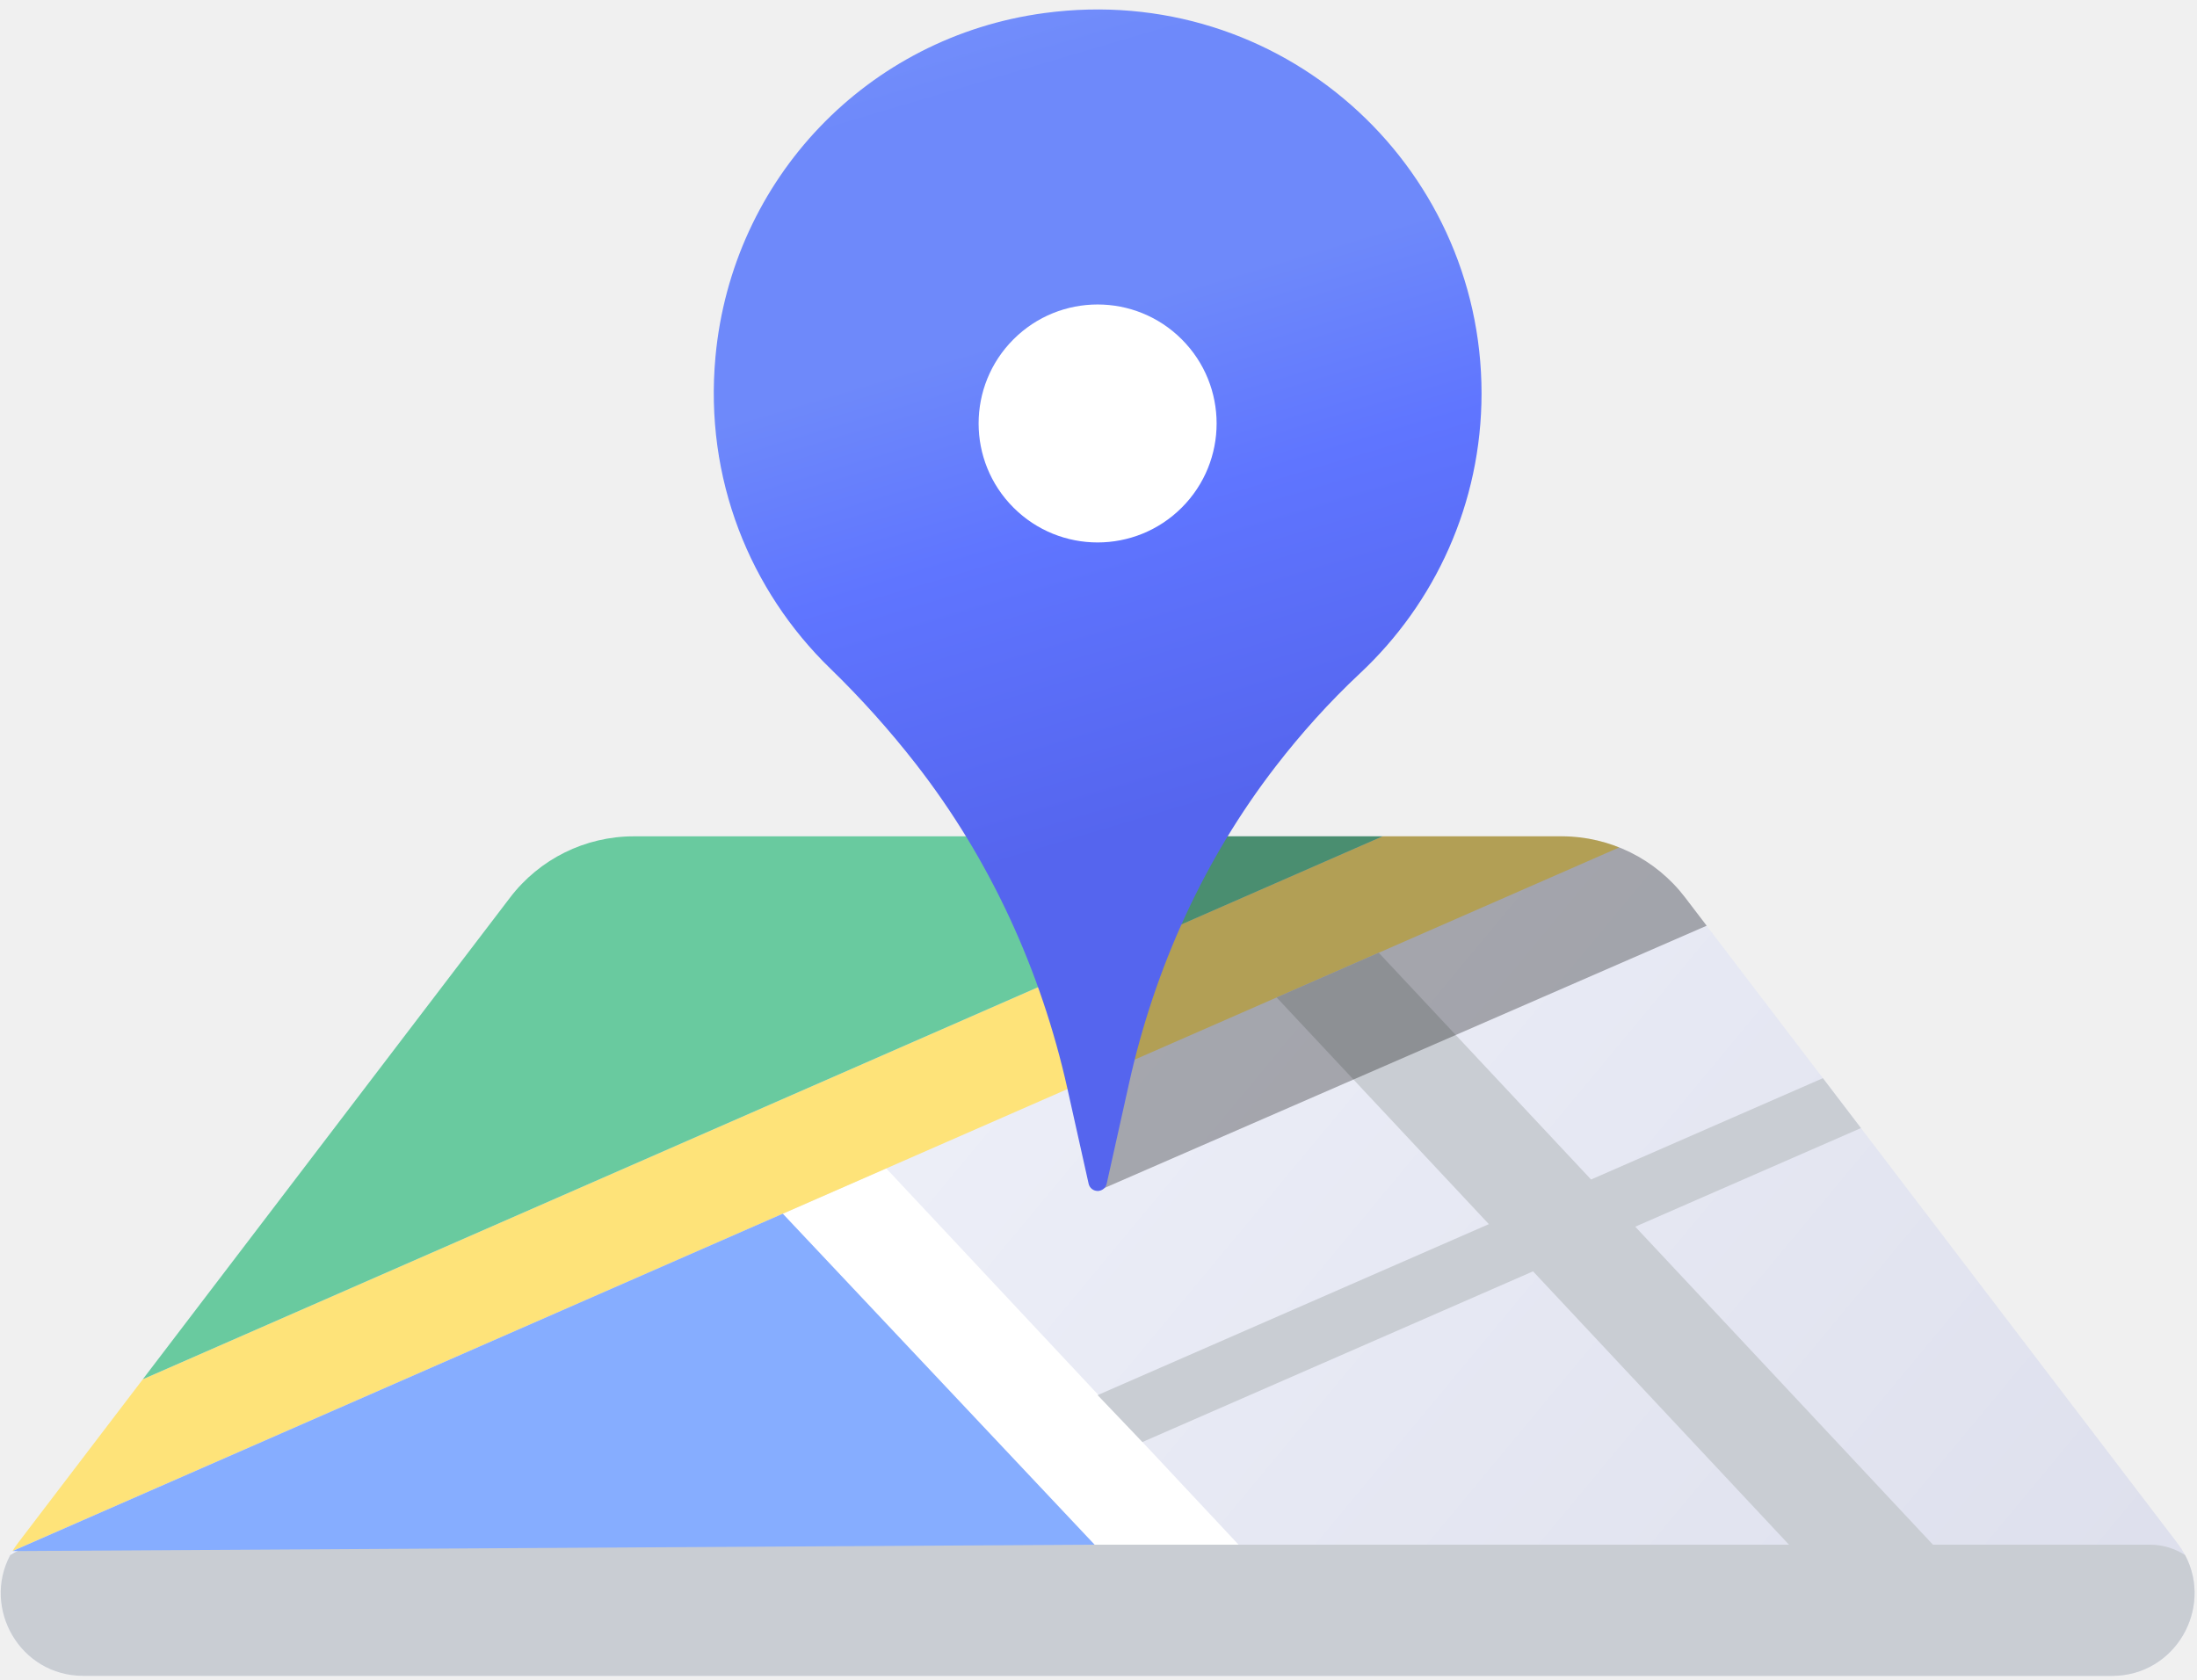
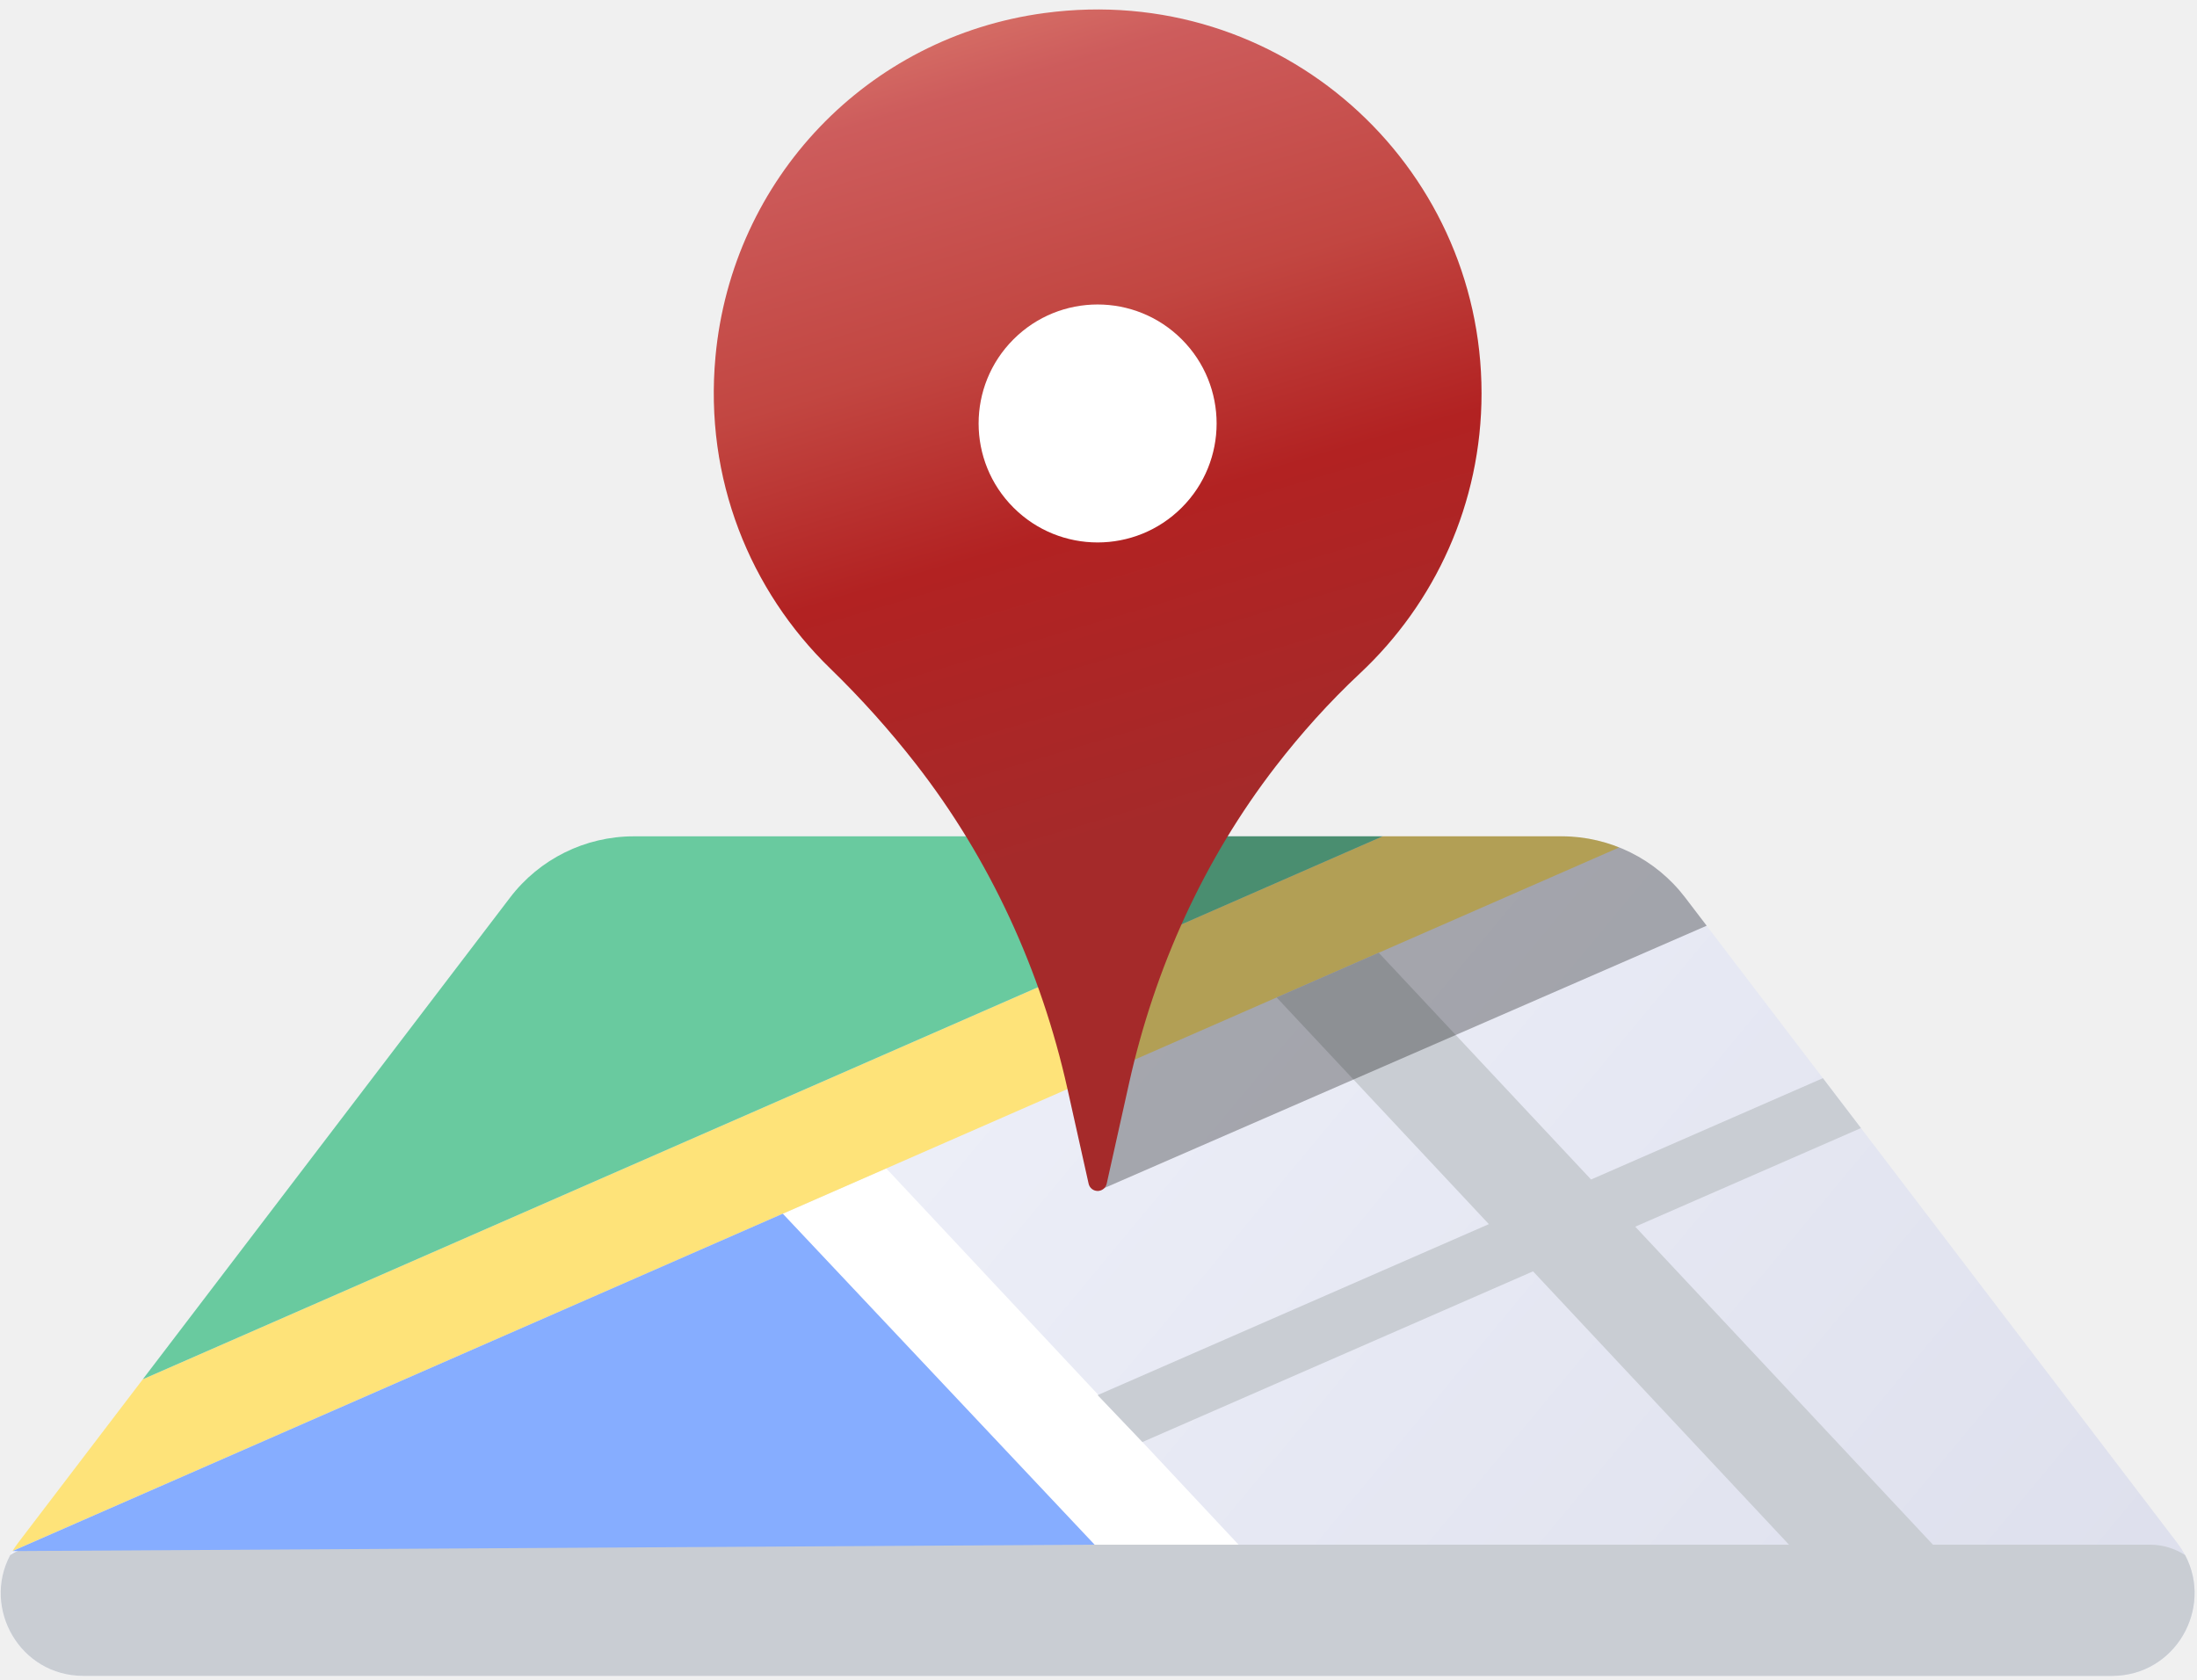
<svg xmlns="http://www.w3.org/2000/svg" width="225" height="172" viewBox="0 0 225 172" fill="none">
  <path d="M223.009 158.082L172.58 91.93C169.566 87.977 164.886 85.66 159.916 85.66H64.901C59.932 85.66 55.252 87.977 52.238 91.93L1.813 158.082C-2.428 163.646 1.538 171.661 8.536 171.661H216.286C223.284 171.657 227.25 163.642 223.009 158.082Z" fill="url(#paint0_linear_1_507)" />
  <path d="M4.653 158.219C3.32 158.219 2.083 158.613 1.044 159.286C-1.851 164.732 2.033 171.657 8.536 171.657H216.286C222.789 171.657 226.673 164.732 223.779 159.286C222.739 158.613 221.502 158.219 220.17 158.219H4.653Z" fill="#C9CDD3" />
  <path d="M90.764 119.679L126.845 158.219H112.097L80.166 124.319L90.764 119.679Z" fill="white" />
  <path d="M165.82 86.805C163.965 86.063 161.968 85.664 159.921 85.664H141.592L14.623 141.278L1.813 158.082C1.616 158.343 1.442 158.609 1.277 158.874L165.82 86.805Z" fill="#FEE379" />
  <path d="M1.282 158.874L80.166 124.319L112.097 158.219L1.282 158.874Z" fill="#86ADFF" />
  <path d="M14.623 141.278L141.592 85.664H64.901C59.932 85.664 55.252 87.982 52.238 91.934L14.623 141.278Z" fill="#69CA9F" />
  <path d="M190.583 115.548L186.686 110.437L162.944 120.815L141.198 97.586L130.742 102.166L152.478 125.386L112.409 142.9L116.998 147.704L157.003 130.222L183.214 158.219H197.957L167.469 125.647L190.583 115.548Z" fill="#C9CDD3" />
  <path opacity="0.3" d="M174.783 94.82L172.58 91.93C169.566 87.977 164.886 85.66 159.916 85.66H112.409V121.988L174.783 94.82Z" fill="url(#paint1_linear_1_507)" />
  <path d="M106.982 1.334C88.836 3.762 74.964 18.303 73.274 36.531C72.11 49.071 76.846 60.53 85.026 68.471C88.177 71.531 91.103 74.796 93.787 78.24C101.403 88.009 106.62 99.431 109.318 111.518L111.488 121.246C111.585 121.681 111.969 121.988 112.414 121.988C112.858 121.988 113.243 121.681 113.339 121.246L115.642 110.904C118.262 99.152 123.286 88.037 130.642 78.506C133.266 75.108 136.142 71.906 139.289 68.961C146.942 61.794 151.728 51.599 151.728 40.282C151.723 16.782 131.113 -1.899 106.982 1.334Z" fill="url(#paint2_linear_1_507)" />
  <path d="M121.027 51.992C125.786 47.233 125.786 39.517 121.027 34.758C116.267 29.998 108.551 29.998 103.792 34.758C99.032 39.517 99.032 47.233 103.792 51.992C108.551 56.752 116.267 56.752 121.027 51.992Z" fill="white" />
  <defs>
    <linearGradient id="paint0_linear_1_507" x1="17.6" y1="72.165" x2="179.824" y2="207.009" gradientUnits="userSpaceOnUse">
      <stop stop-color="#F6F8FF" />
      <stop offset="1" stop-color="#DEE0ED" />
    </linearGradient>
    <linearGradient id="paint1_linear_1_507" x1="186.811" y1="63.873" x2="104.903" y2="113.851" gradientUnits="userSpaceOnUse">
      <stop />
      <stop offset="1" />
    </linearGradient>
    <linearGradient id="paint2_linear_1_507" x1="123.654" y1="82.748" x2="94.909" y2="-14.004" gradientUnits="userSpaceOnUse">
-       <stop stop-color="#5565EE" />
-       <stop offset="0.309" stop-color="#5F75FF" />
-       <stop offset="0.514" stop-color="#6E89FA" />
-       <stop offset="0.764" stop-color="#6E89FA" />
-       <stop offset="1" stop-color="#7D99FD" />
+       <stop stop-color="#A52A2A" />
+       <stop offset="0.309" stop-color="#B22222" />
+       <stop offset="0.514" stop-color="#C24641" />
+       <stop offset="0.764" stop-color="#CD5C5C" />
+       <stop offset="1" stop-color="#E9967A" />
    </linearGradient>
  </defs>
</svg>
